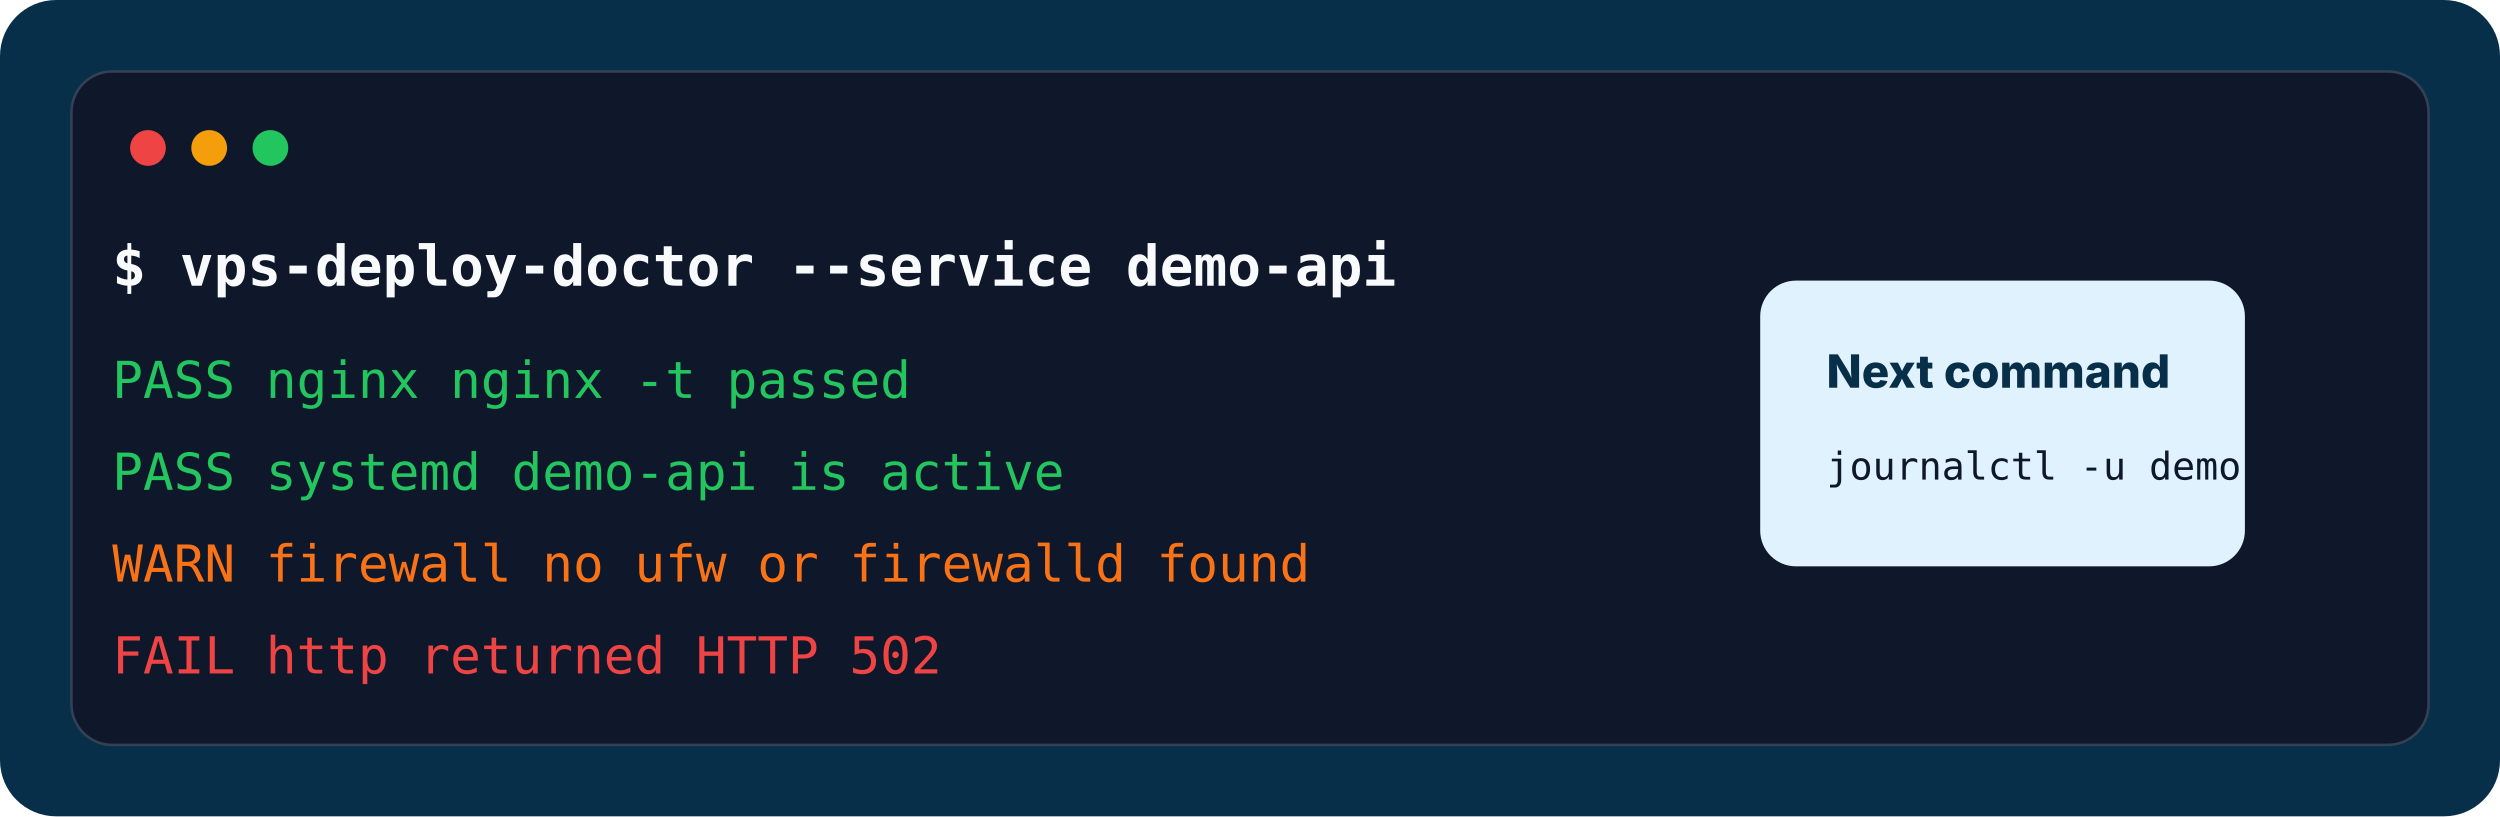
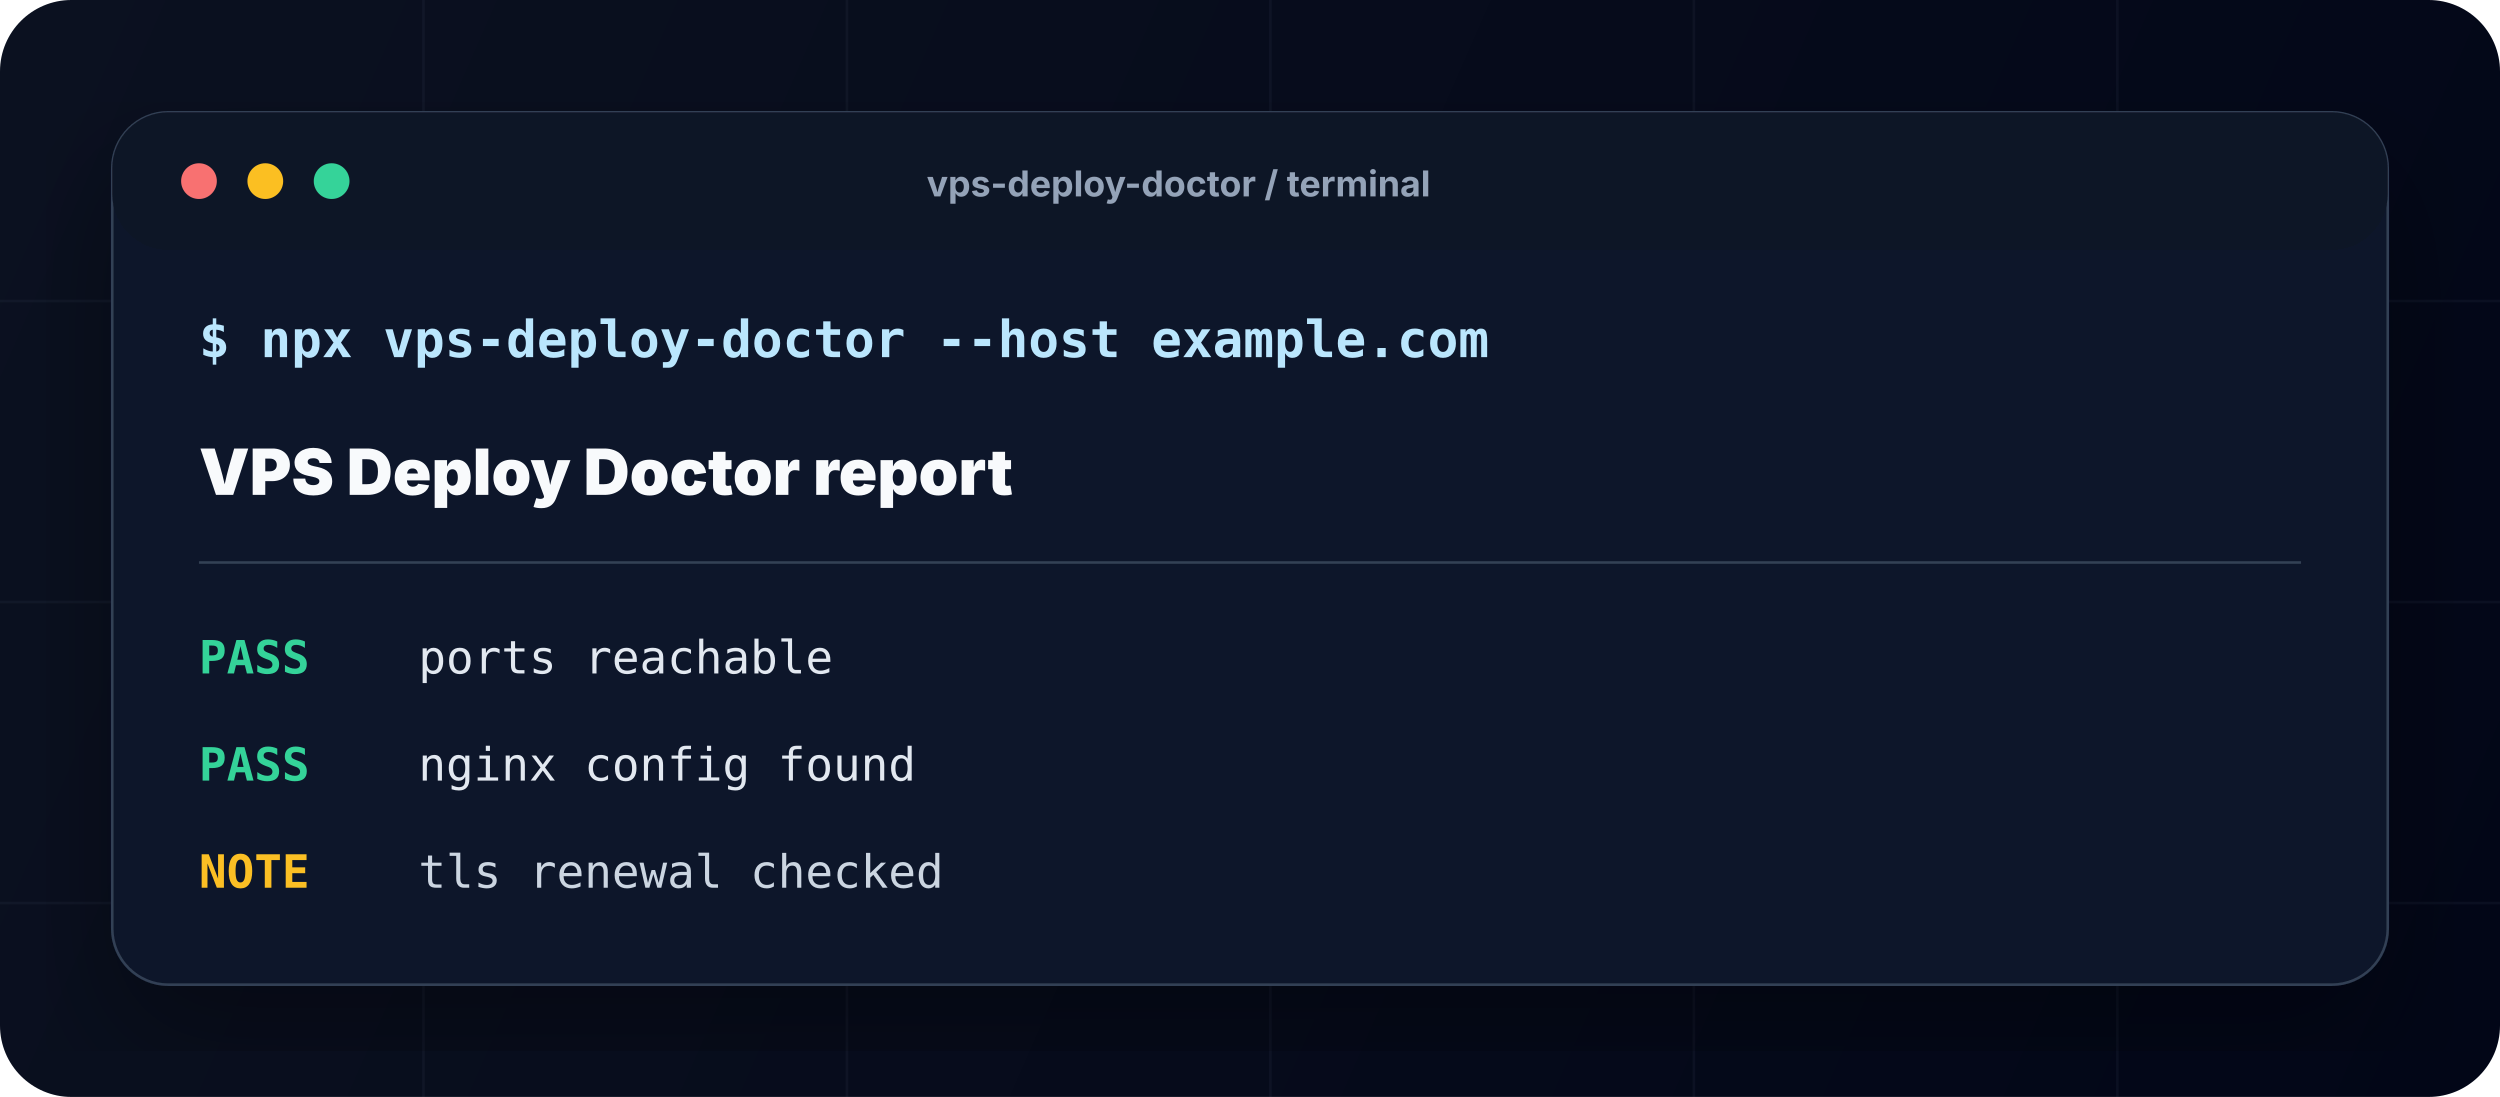
- <svg xmlns="http://www.w3.org/2000/svg" width="980" height="320" viewBox="0 0 980 320" role="img" aria-label="VPS deployment diagnosis preview">
-   <rect width="980" height="320" rx="22" fill="#082f49" />
-   <rect x="28" y="28" width="924" height="264" rx="16" fill="#0f172a" stroke="#334155" />
-   <circle cx="58" cy="58" r="7" fill="#ef4444" />
-   <circle cx="82" cy="58" r="7" fill="#f59e0b" />
-   <circle cx="106" cy="58" r="7" fill="#22c55e" />
-   <text x="44" y="112" font-family="Consolas, Menlo, monospace" font-size="22" fill="#f8fafc" font-weight="700">$ vps-deploy-doctor --service demo-api</text>
-   <text x="44" y="156" font-family="Consolas, Menlo, monospace" font-size="20" fill="#22c55e">PASS  nginx       nginx -t passed</text>
-   <text x="44" y="192" font-family="Consolas, Menlo, monospace" font-size="20" fill="#22c55e">PASS  systemd     demo-api is active</text>
-   <text x="44" y="228" font-family="Consolas, Menlo, monospace" font-size="20" fill="#f97316">WARN  firewall    no ufw or firewalld found</text>
-   <text x="44" y="264" font-family="Consolas, Menlo, monospace" font-size="20" fill="#ef4444">FAIL  http        returned HTTP 502</text>
-   <rect x="690" y="110" width="190" height="112" rx="14" fill="#e0f2fe" />
-   <text x="716" y="152" font-family="Inter, Arial, sans-serif" font-size="18" fill="#082f49" font-weight="800">Next command</text>
-   <text x="716" y="188" font-family="Consolas, Menlo, monospace" font-size="15" fill="#0f172a">journalctl -u demo-api</text>
+ <svg xmlns="http://www.w3.org/2000/svg" width="980" height="430" viewBox="0 0 980 430" fill="none">
+   <defs>
+     <linearGradient id="panel" x1="0" y1="0" x2="980" y2="430" gradientUnits="userSpaceOnUse">
+       <stop stop-color="#0B1120" />
+       <stop offset="1" stop-color="#020617" />
+     </linearGradient>
+     <filter id="terminalShadow" x="18" y="18" width="944" height="394" filterUnits="userSpaceOnUse" color-interpolation-filters="sRGB">
+       <feDropShadow dx="0" dy="22" stdDeviation="24" flood-color="#000000" flood-opacity=".35" />
+     </filter>
+   </defs>
+   <rect width="980" height="430" rx="28" fill="url(#panel)" />
+   <path d="M0 118h980M0 236h980M0 354h980M166 0v430M332 0v430M498 0v430M664 0v430M830 0v430" stroke="#94A3B8" stroke-opacity=".06" />
+   <g filter="url(#terminalShadow)">
+     <rect x="44" y="44" width="892" height="342" rx="22" fill="#0F172A" stroke="#334155" />
+     <rect x="44" y="44" width="892" height="54" rx="22" fill="#111827" />
+     <circle cx="78" cy="71" r="7" fill="#F87171" />
+     <circle cx="104" cy="71" r="7" fill="#FBBF24" />
+     <circle cx="130" cy="71" r="7" fill="#34D399" />
+     <text x="462" y="77" text-anchor="middle" fill="#94A3B8" font-family="Inter,Segoe UI,Arial,sans-serif" font-size="14" font-weight="700">vps-deploy-doctor / terminal</text>
+   </g>
+   <text x="78" y="140" fill="#BAE6FD" font-family="JetBrains Mono,Consolas,monospace" font-size="20" font-weight="700">$ npx vps-deploy-doctor --host example.com</text>
+   <text x="78" y="194" fill="#F8FAFC" font-family="Inter,Segoe UI,Arial,sans-serif" font-size="25" font-weight="850">VPS Deploy Doctor report</text>
+   <rect x="78" y="220" width="824" height="1" fill="#334155" />
+   <text x="78" y="264" fill="#34D399" font-family="JetBrains Mono,Consolas,monospace" font-size="18" font-weight="700">PASS</text>
+   <text x="164" y="264" fill="#E2E8F0" font-family="JetBrains Mono,Consolas,monospace" font-size="18">ports reachable</text>
+   <text x="78" y="306" fill="#34D399" font-family="JetBrains Mono,Consolas,monospace" font-size="18" font-weight="700">PASS</text>
+   <text x="164" y="306" fill="#E2E8F0" font-family="JetBrains Mono,Consolas,monospace" font-size="18">nginx config found</text>
+   <text x="78" y="348" fill="#FBBF24" font-family="JetBrains Mono,Consolas,monospace" font-size="18" font-weight="700">NOTE</text>
+   <text x="164" y="348" fill="#CBD5E1" font-family="JetBrains Mono,Consolas,monospace" font-size="18">tls renewal checked</text>
</svg>
